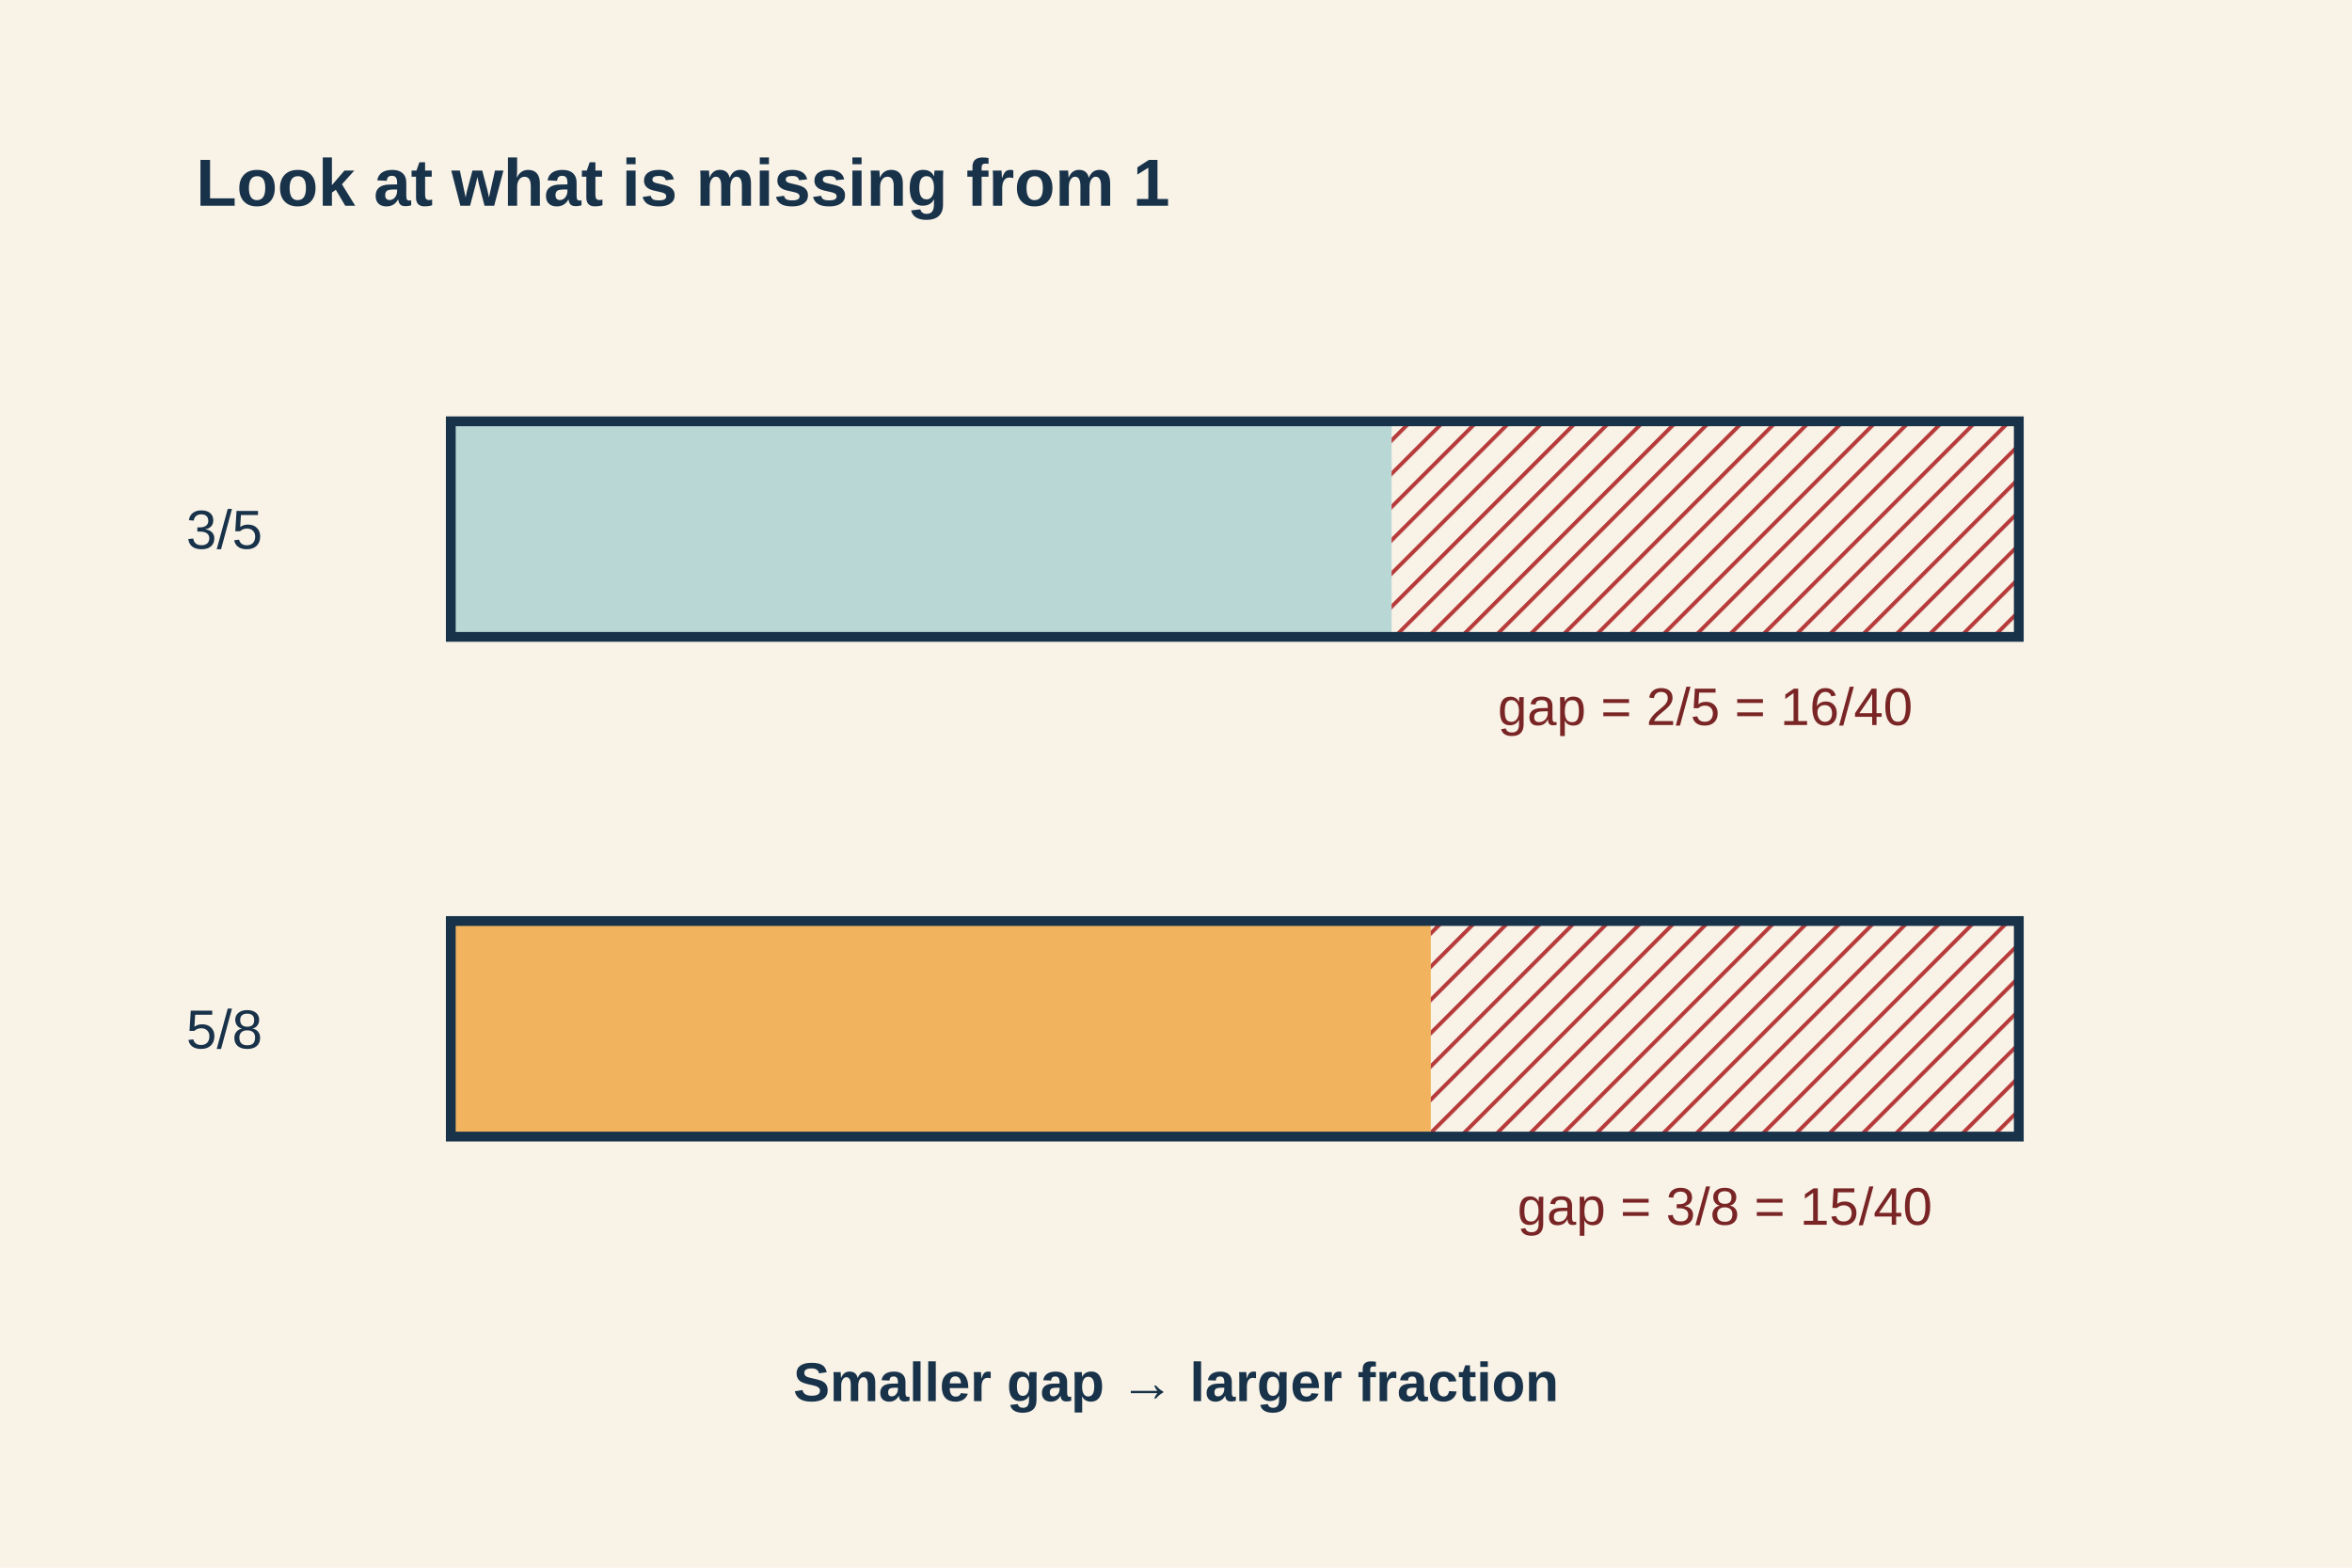
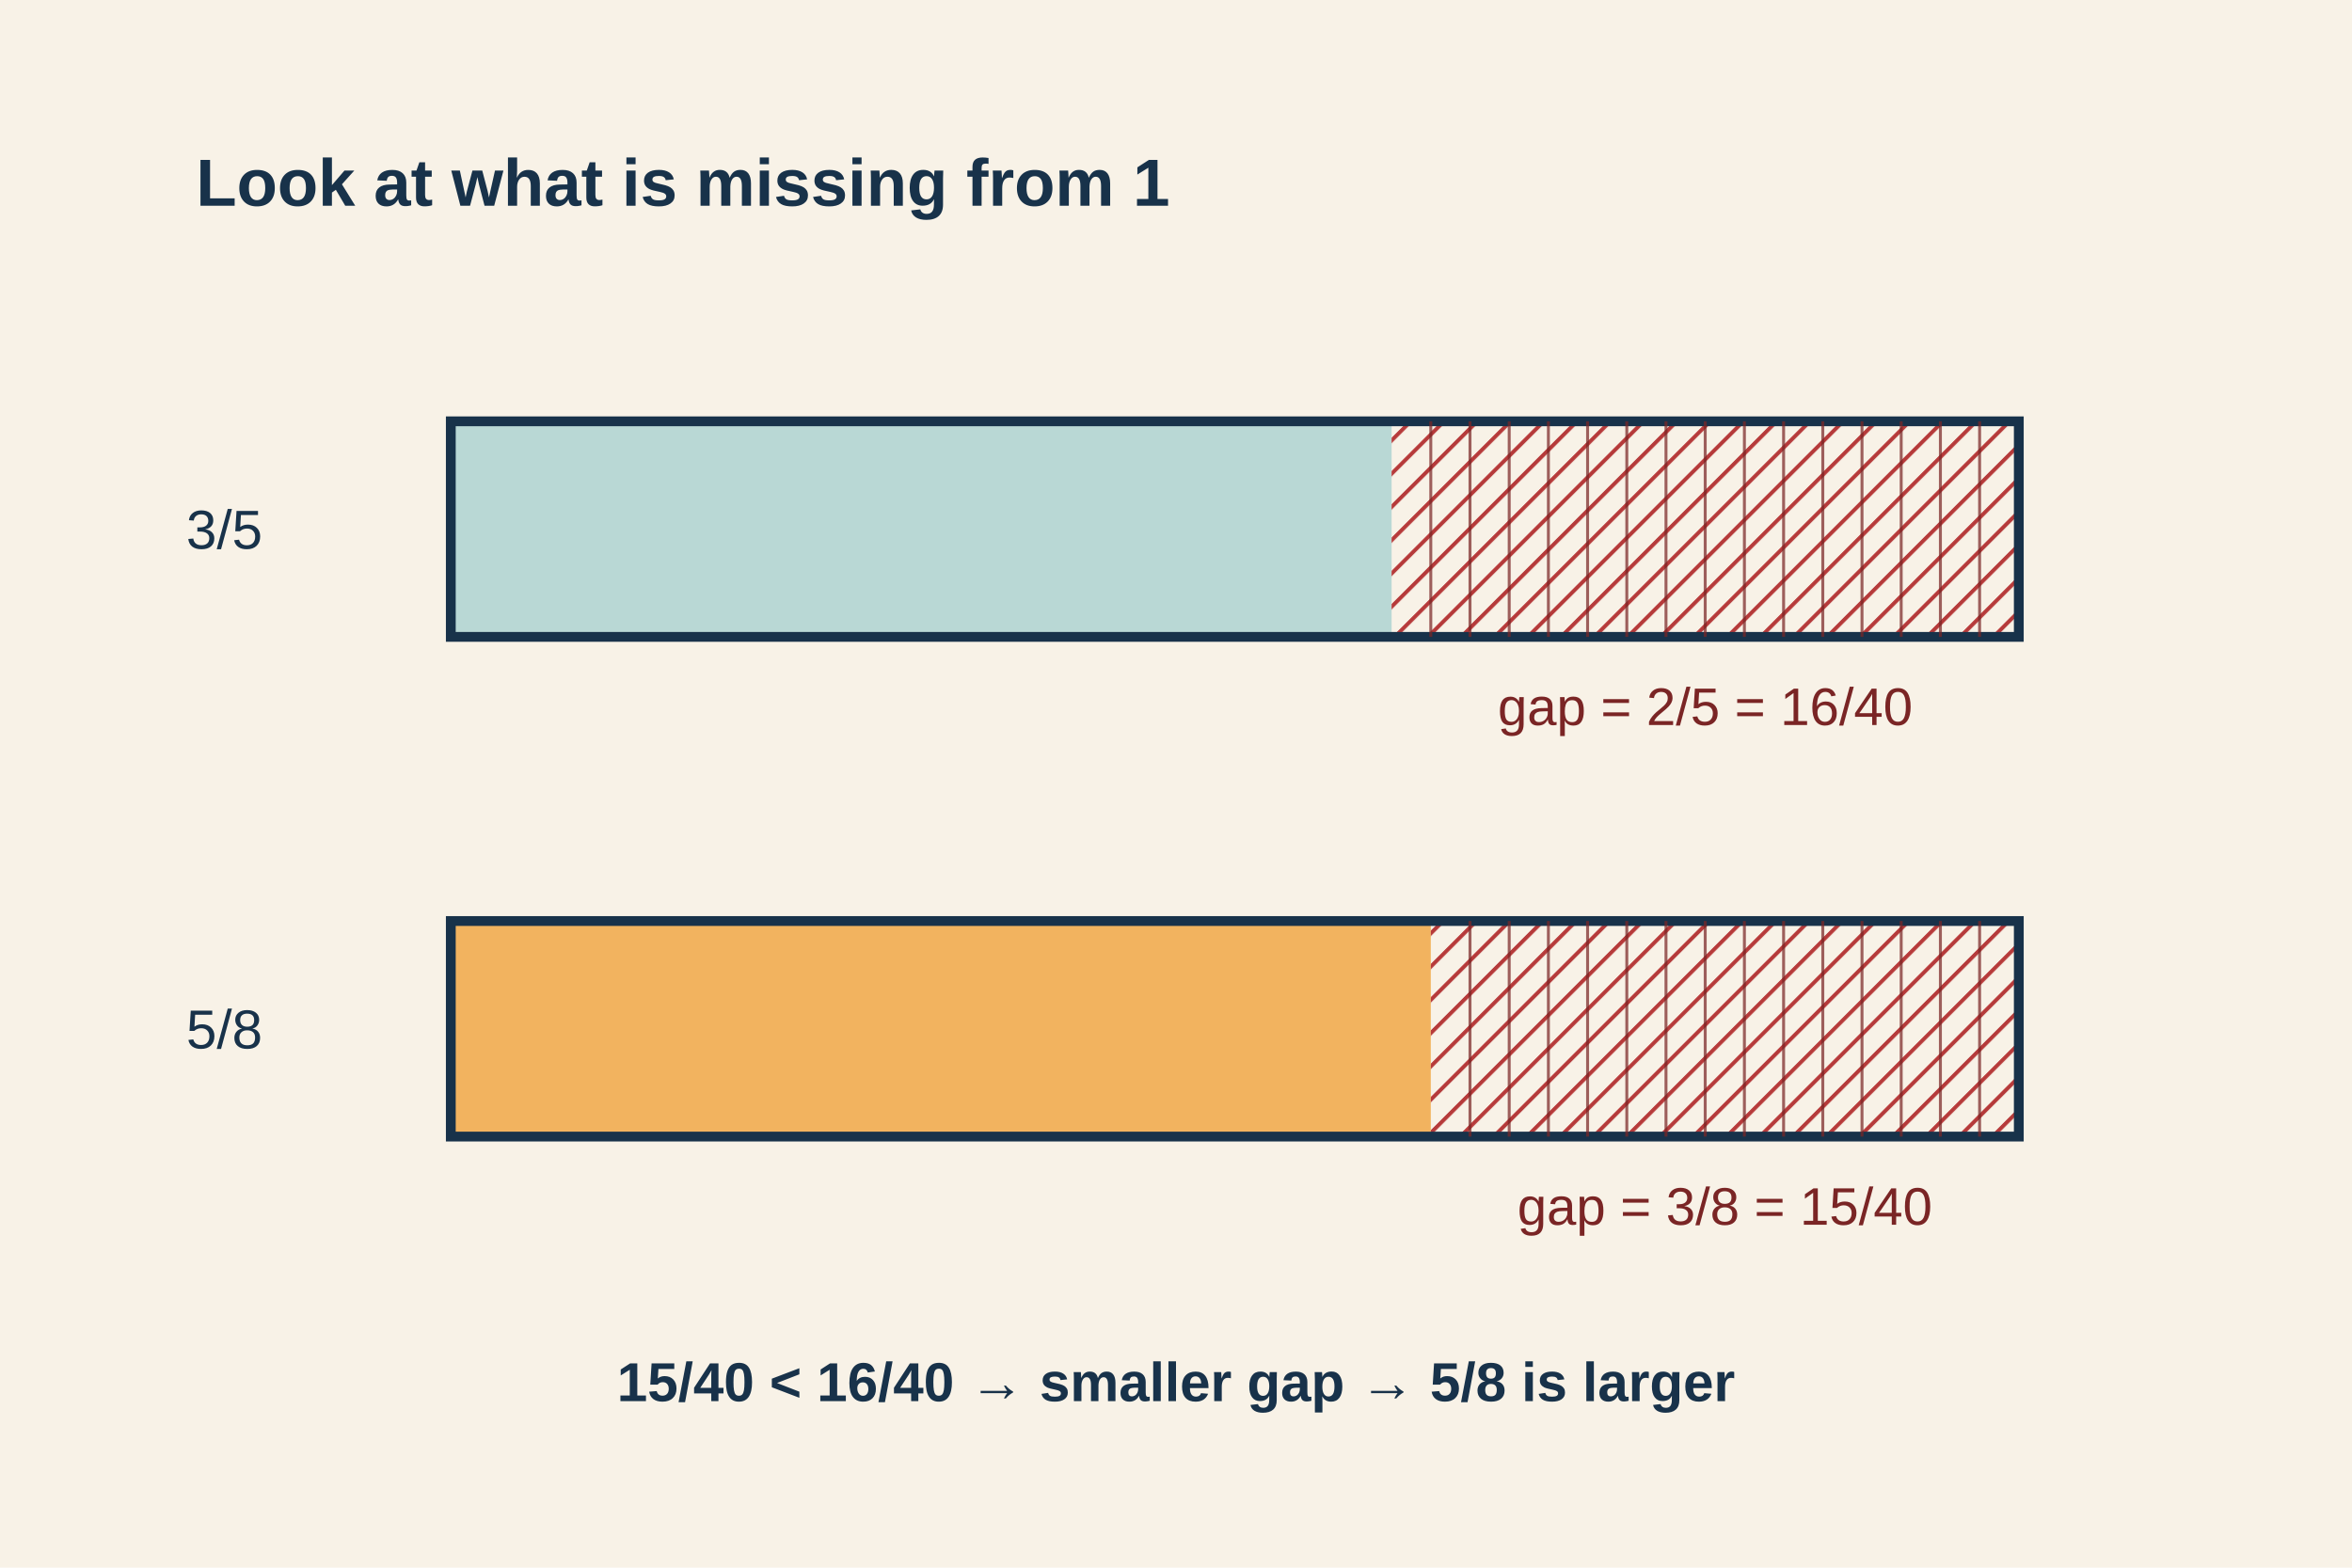
<svg xmlns="http://www.w3.org/2000/svg" width="1200" height="800" viewBox="0 0 1200 800" role="img" aria-labelledby="title desc">
  <defs>
    <pattern id="gap" width="12" height="12" patternUnits="userSpaceOnUse" patternTransform="rotate(45)">
      <line y2="12" stroke="#B33A3A" stroke-width="4" />
    </pattern>
  </defs>
  <rect width="1200" height="800" fill="#F8F2E7" />
  <text x="100" y="105" font-family="Arial, sans-serif" font-size="34" font-weight="700" fill="#18324A">Look at what is missing from 1</text>
  <text x="95" y="280" font-family="Arial, sans-serif" font-size="28" fill="#18324A">3/5</text>
  <rect x="230" y="215" width="480" height="110" fill="#B9D8D5" />
  <rect x="710" y="215" width="320" height="110" fill="url(#gap)" />
  <rect x="230" y="215" width="800" height="110" fill="none" stroke="#18324A" stroke-width="5" />
+   <path d="M730 215v110M750 215v110M770 215v110M790 215v110M810 215v110M830 215v110M850 215v110M870 215v110M890 215v110M910 215v110M930 215v110M950 215v110M970 215v110M990 215v110M1010 215v110" stroke="#7A2525" stroke-width="1.5" opacity=".72" />
  <text x="870" y="370" text-anchor="middle" font-family="Arial, sans-serif" font-size="27" fill="#7A2525">gap = 2/5 = 16/40</text>
  <text x="95" y="535" font-family="Arial, sans-serif" font-size="28" fill="#18324A">5/8</text>
  <rect x="230" y="470" width="500" height="110" fill="#F2B35F" />
  <rect x="730" y="470" width="300" height="110" fill="url(#gap)" />
  <rect x="230" y="470" width="800" height="110" fill="none" stroke="#18324A" stroke-width="5" />
+   <path d="M750 470v110M770 470v110M790 470v110M810 470v110M830 470v110M850 470v110M870 470v110M890 470v110M910 470v110M930 470v110M950 470v110M970 470v110M990 470v110M1010 470v110" stroke="#7A2525" stroke-width="1.5" opacity=".72" />
  <text x="880" y="625" text-anchor="middle" font-family="Arial, sans-serif" font-size="27" fill="#7A2525">gap = 3/8 = 15/40</text>
-   <text x="600" y="715" text-anchor="middle" font-family="Arial, sans-serif" font-size="28" font-weight="700" fill="#18324A">Smaller gap → larger fraction</text>
+   <text x="600" y="715" text-anchor="middle" font-family="Arial, sans-serif" font-size="28" font-weight="700" fill="#18324A">15/40 &lt; 16/40 → smaller gap → 5/8 is larger</text>
</svg>
